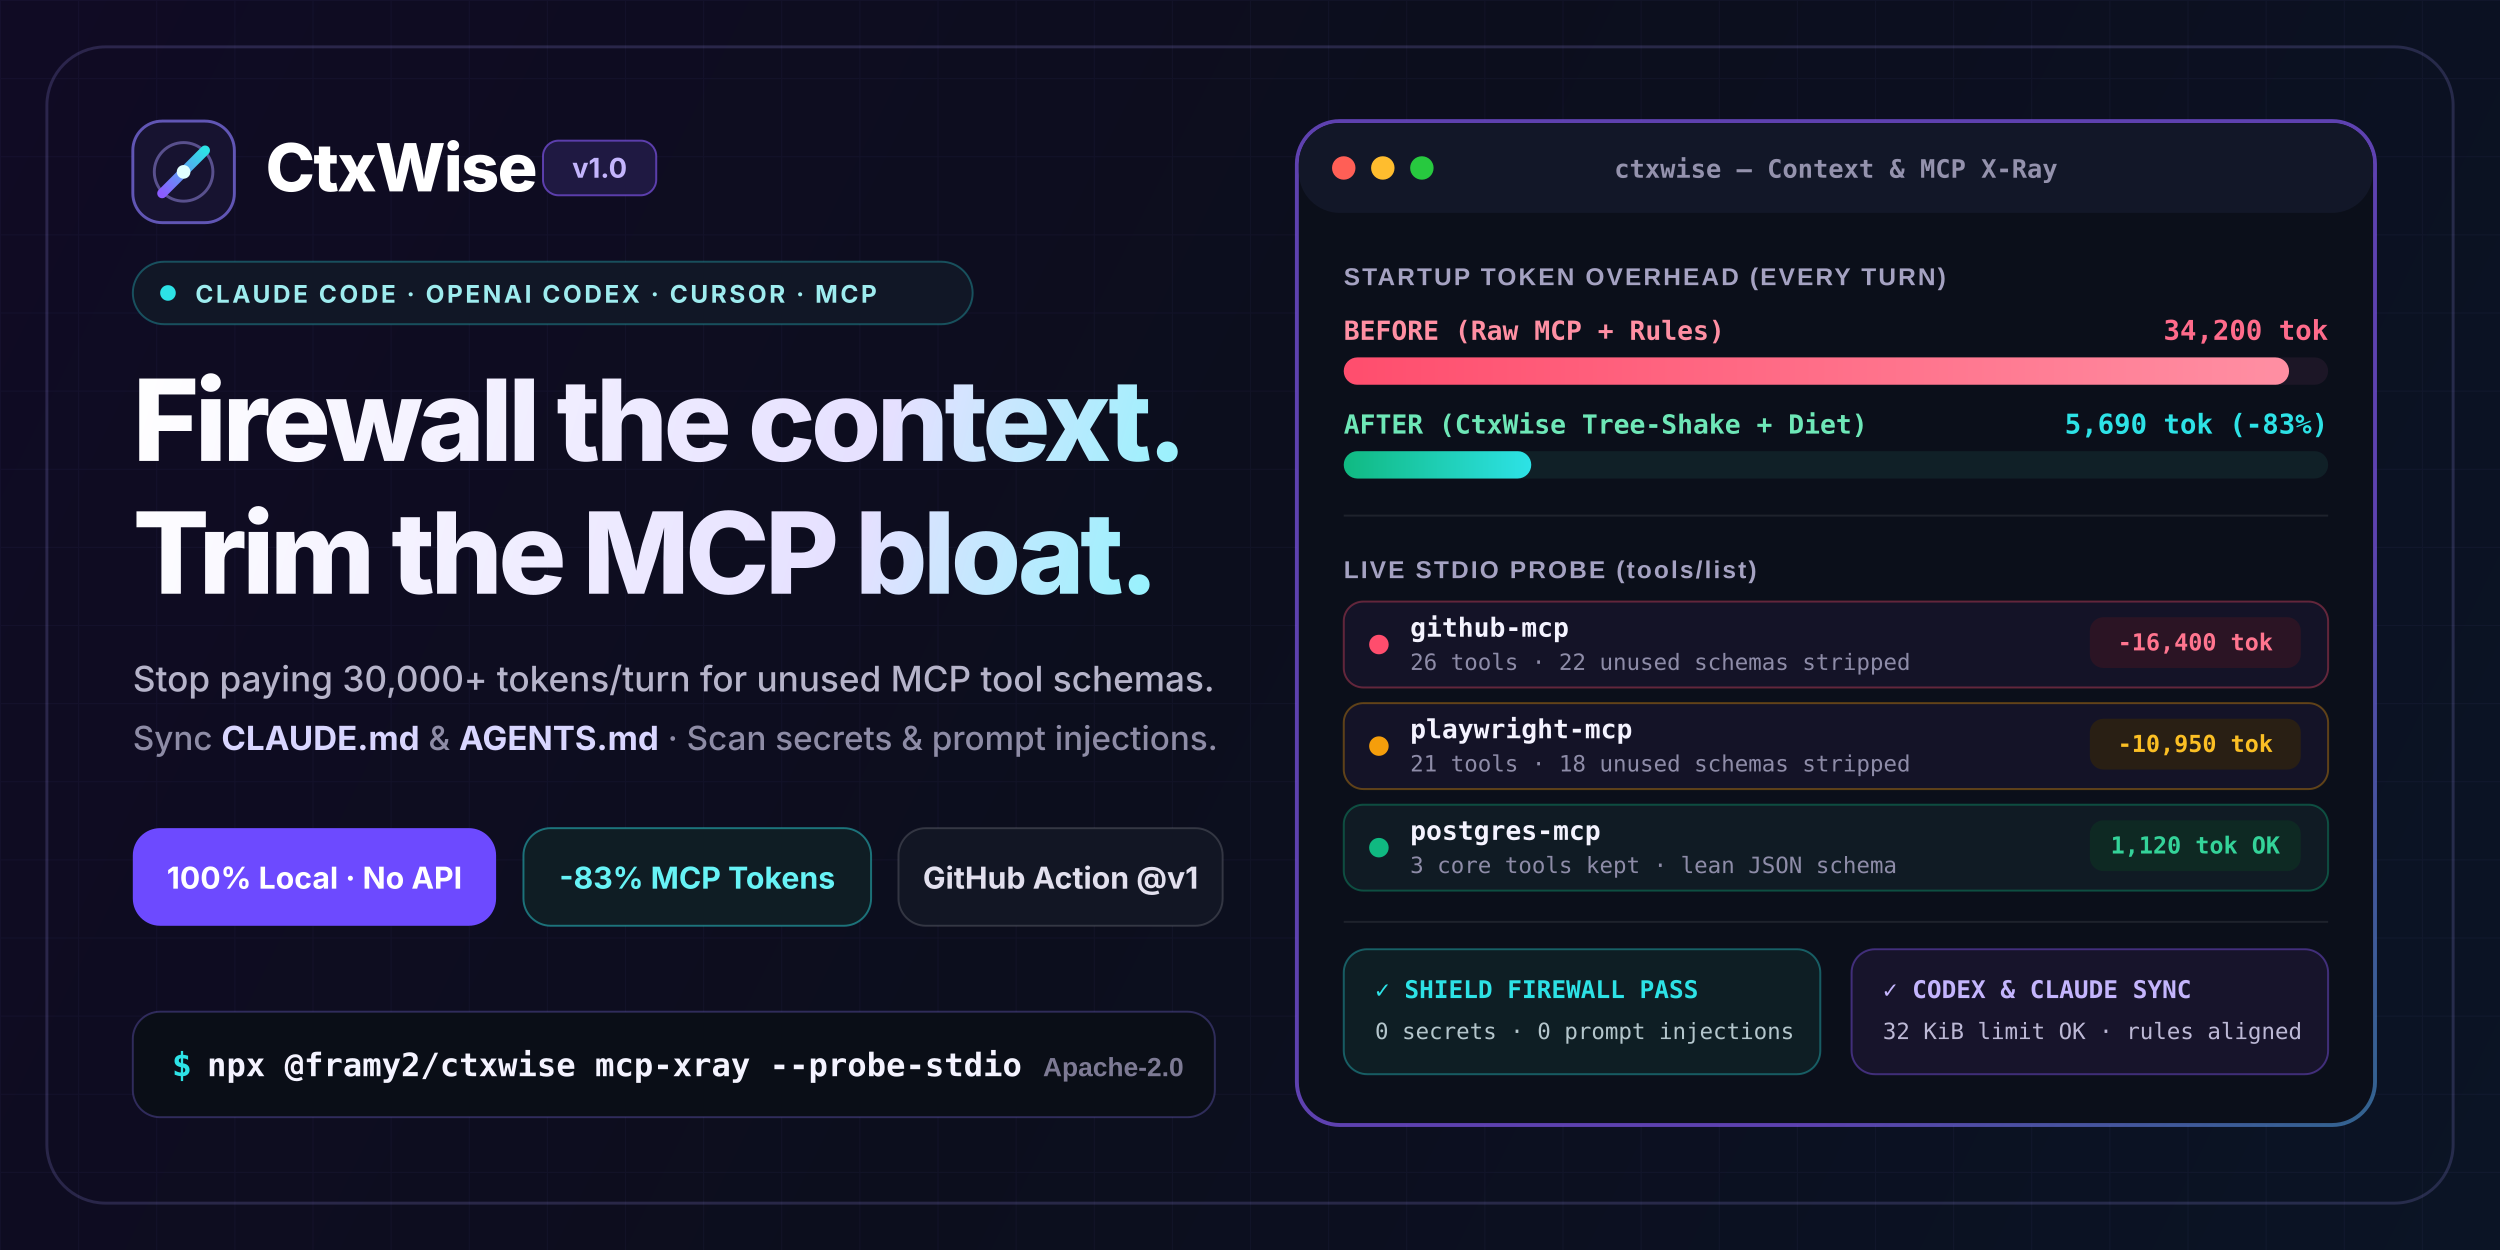
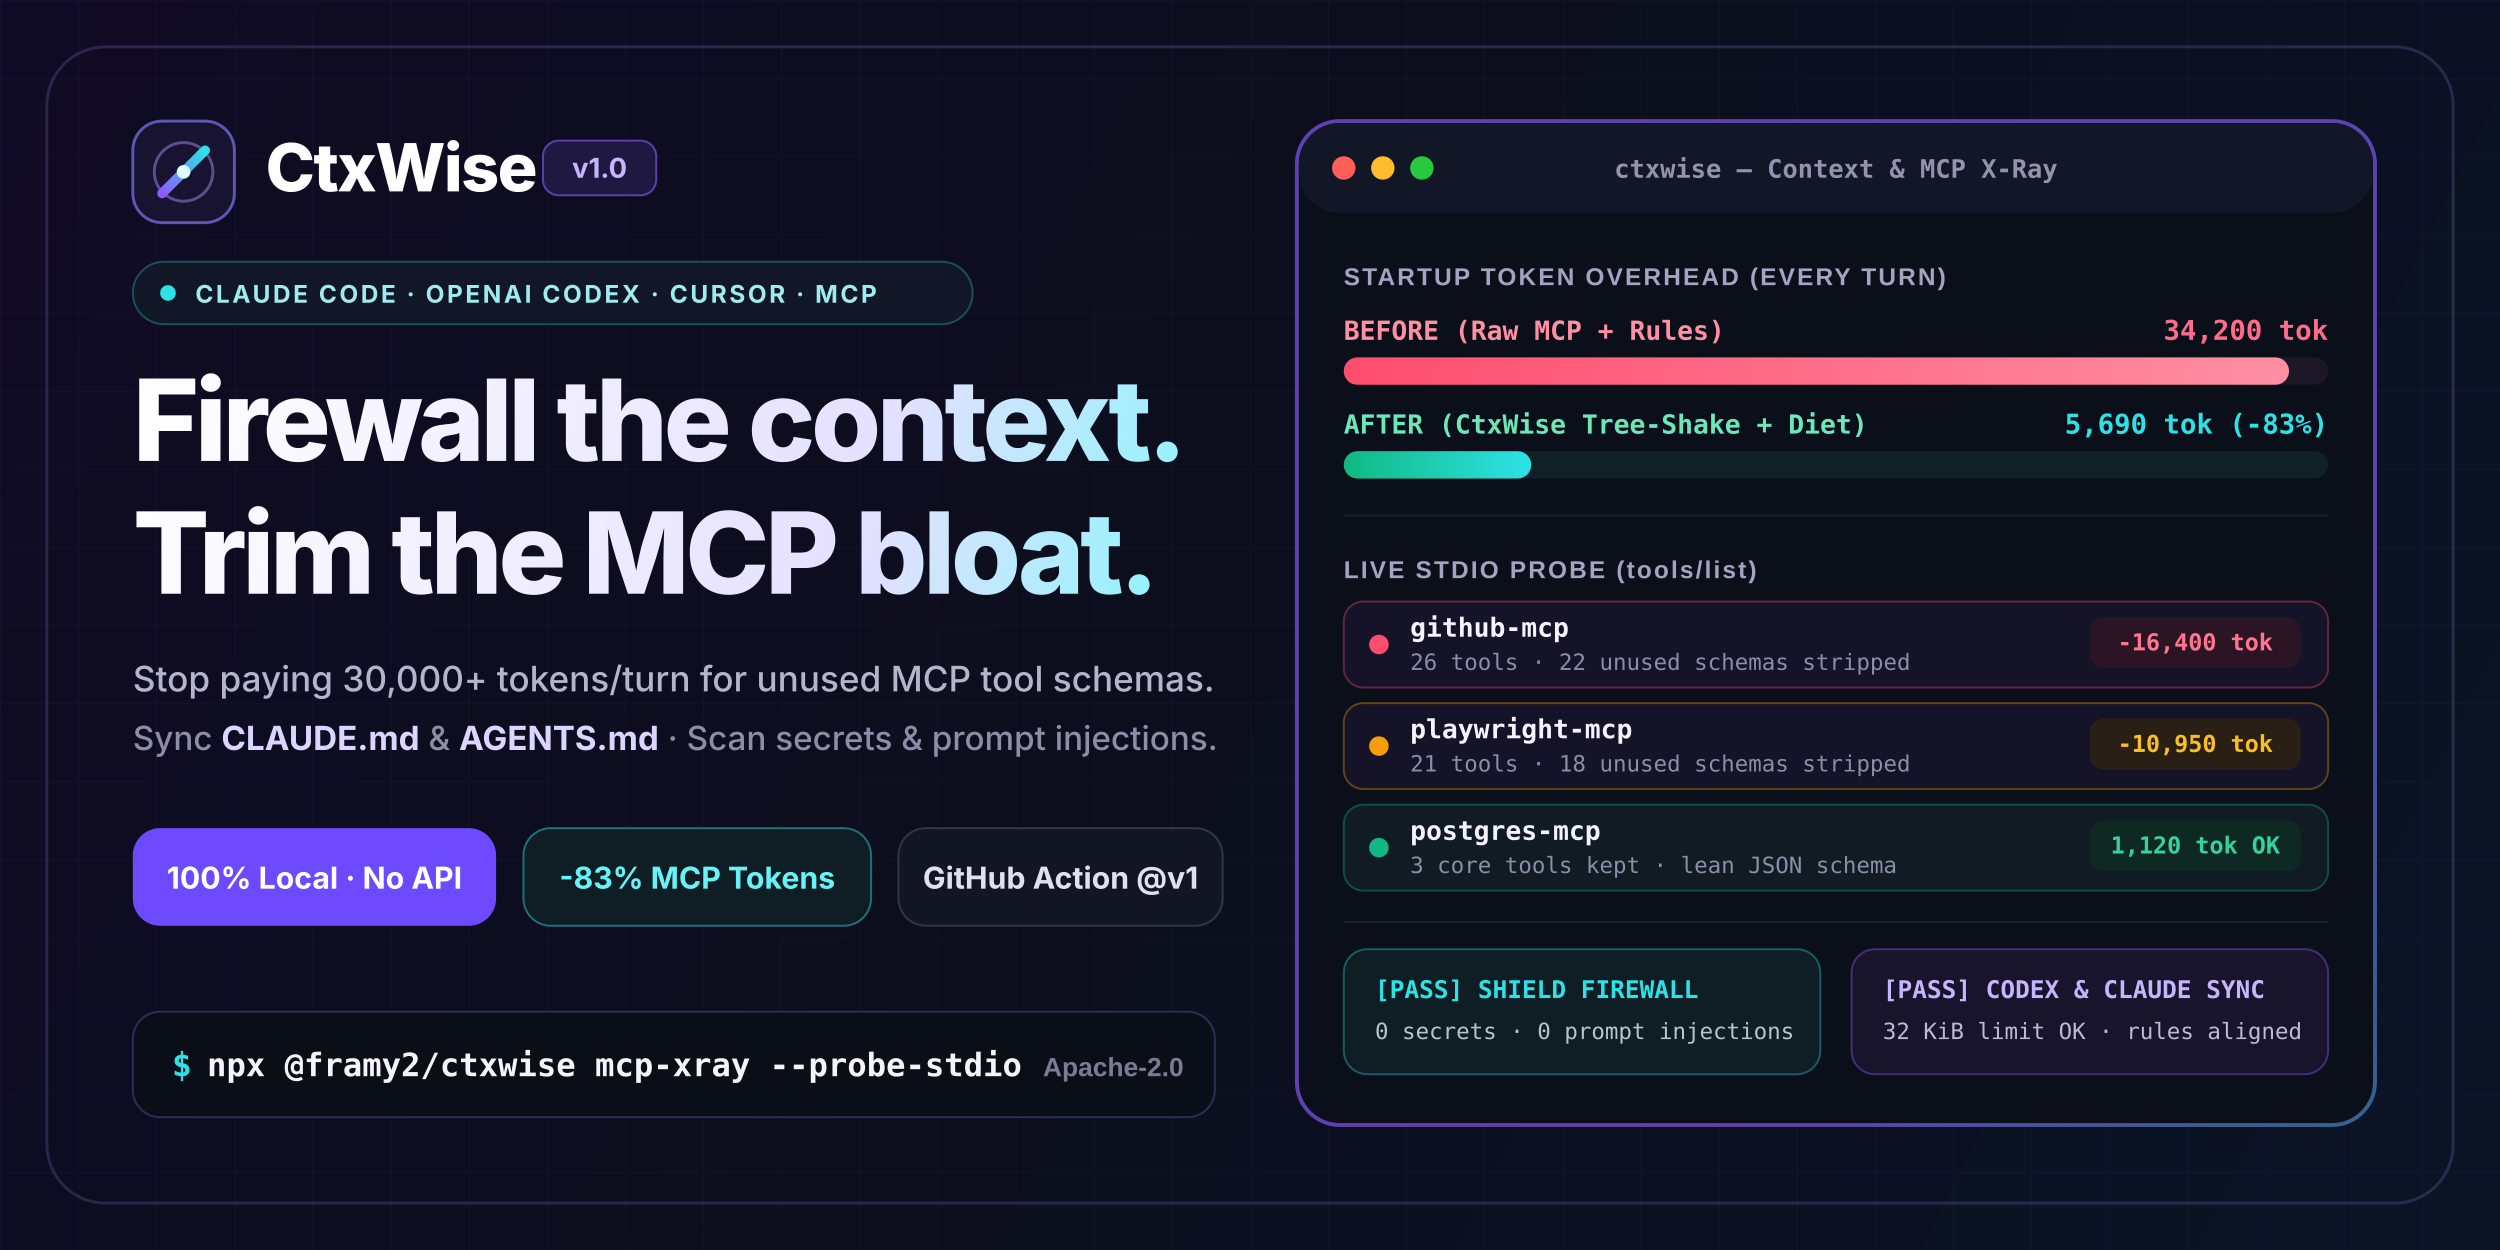
<svg xmlns="http://www.w3.org/2000/svg" width="1280" height="640" viewBox="0 0 1280 640" role="img" aria-labelledby="title desc">
  <defs>
    <linearGradient id="bg" x1="0" y1="0" x2="1280" y2="640" gradientUnits="userSpaceOnUse">
      <stop offset="0" stop-color="#0B081B" />
      <stop offset="0.48" stop-color="#070B14" />
      <stop offset="1" stop-color="#06121C" />
    </linearGradient>
    <radialGradient id="glowLeft" cx="0" cy="0" r="1" gradientTransform="translate(260 180) rotate(90) scale(380)">
      <stop stop-color="#7C5CFF" stop-opacity="0.22" />
      <stop offset="1" stop-color="#7C5CFF" stop-opacity="0" />
    </radialGradient>
    <radialGradient id="glowRight" cx="0" cy="0" r="1" gradientTransform="translate(940 320) rotate(90) scale(410)">
      <stop stop-color="#2DE2E6" stop-opacity="0.18" />
      <stop offset="0.55" stop-color="#8B5CFF" stop-opacity="0.12" />
      <stop offset="1" stop-color="#070B14" stop-opacity="0" />
    </radialGradient>
    <linearGradient id="ray" x1="0" y1="1" x2="1" y2="0">
      <stop offset="0" stop-color="#8B5CFF" />
      <stop offset="1" stop-color="#2DE2E6" />
    </linearGradient>
    <linearGradient id="headline" x1="68" y1="170" x2="640" y2="330" gradientUnits="userSpaceOnUse">
      <stop offset="0" stop-color="#FFFFFF" />
      <stop offset="0.65" stop-color="#E5E0FF" />
      <stop offset="1" stop-color="#7AF8FC" />
    </linearGradient>
    <linearGradient id="redBar" x1="0" y1="0" x2="1" y2="0">
      <stop offset="0" stop-color="#FF4D6D" />
      <stop offset="1" stop-color="#FF8FA3" />
    </linearGradient>
    <linearGradient id="cyanBar" x1="0" y1="0" x2="1" y2="0">
      <stop offset="0" stop-color="#10B981" />
      <stop offset="1" stop-color="#2DE2E6" />
    </linearGradient>
    <linearGradient id="cardBorder" x1="680" y1="70" x2="1210" y2="570" gradientUnits="userSpaceOnUse">
      <stop offset="0" stop-color="#8B5CFF" stop-opacity="0.65" />
      <stop offset="0.5" stop-color="#2DE2E6" stop-opacity="0.45" />
      <stop offset="1" stop-color="#8B5CFF" stop-opacity="0.2" />
    </linearGradient>
    <pattern id="grid" width="40" height="40" patternUnits="userSpaceOnUse">
      <path d="M40 0H0V40" fill="none" stroke="#A99BFF" stroke-opacity="0.04" />
    </pattern>
  </defs>
  <rect width="1280" height="640" fill="url(#bg)" />
  <rect width="1280" height="640" fill="url(#grid)" />
  <rect width="1280" height="640" fill="url(#glowLeft)" />
  <rect width="1280" height="640" fill="url(#glowRight)" />
  <rect x="24" y="24" width="1232" height="592" rx="30" fill="none" stroke="#A99BFF" stroke-opacity="0.18" stroke-width="1.5" />
  <g font-family="Segoe UI, Inter, Arial, sans-serif">
    <g transform="translate(68 62)">
      <rect width="52" height="52" rx="15" fill="#171330" stroke="#8B7CFF" stroke-opacity="0.65" stroke-width="1.5" />
      <circle cx="26" cy="26" r="15" fill="none" stroke="#A99BFF" stroke-opacity="0.45" stroke-width="1.5" />
      <path d="M15 37 L37 15" stroke="url(#ray)" stroke-width="5" stroke-linecap="round" />
      <circle cx="26" cy="26" r="3.5" fill="#E0FFFF" />
      <text x="68" y="36" fill="#FFFFFF" font-size="34" font-weight="800" letter-spacing="-0.8">CtxWise</text>
      <rect x="210" y="10" width="58" height="28" rx="8" fill="#1F1942" stroke="#8B5CFF" stroke-opacity="0.6" />
      <text x="239" y="29" text-anchor="middle" fill="#C4B5FD" font-size="14" font-weight="700">v1.0</text>
    </g>
    <g transform="translate(68 134)">
      <rect width="430" height="32" rx="16" fill="#111726" stroke="#2DE2E6" stroke-opacity="0.3" />
      <circle cx="18" cy="16" r="4" fill="#2DE2E6" />
      <text x="32" y="21" fill="#9EECEF" font-size="12.5" font-weight="700" letter-spacing="1.3">CLAUDE CODE · OPENAI CODEX · CURSOR · MCP</text>
    </g>
    <text x="68" y="236" fill="url(#headline)" font-size="58" font-weight="800" letter-spacing="-2.2">Firewall the context.</text>
    <text x="68" y="304" fill="url(#headline)" font-size="58" font-weight="800" letter-spacing="-2.2">Trim the MCP bloat.</text>
    <text x="68" y="354" fill="#B6B4CA" font-size="18" font-weight="500">
      Stop paying 30,000+ tokens/turn for unused MCP tool schemas.
    </text>
    <text x="68" y="384" fill="#8E8CA6" font-size="17" font-weight="500">
      Sync <tspan fill="#D9D6FF" font-weight="700">CLAUDE.md</tspan> &amp; <tspan fill="#D9D6FF" font-weight="700">AGENTS.md</tspan> · Scan secrets &amp; prompt injections.
    </text>
    <g transform="translate(68 424)">
      <rect width="186" height="50" rx="14" fill="#6D4AFF" />
      <text x="93" y="31" text-anchor="middle" fill="#FFFFFF" font-size="15.5" font-weight="700">100% Local · No API</text>
      <rect x="200" width="178" height="50" rx="14" fill="#0F1D24" stroke="#2DE2E6" stroke-opacity="0.45" />
      <text x="289" y="31" text-anchor="middle" fill="#67F3F6" font-size="15.5" font-weight="700">-83% MCP Tokens</text>
      <rect x="392" width="166" height="50" rx="14" fill="#121624" stroke="#FFFFFF" stroke-opacity="0.15" />
      <text x="475" y="31" text-anchor="middle" fill="#E2E0EE" font-size="15.5" font-weight="650">GitHub Action @v1</text>
    </g>
    <g transform="translate(68 518)">
      <rect width="554" height="54" rx="14" fill="#0A0E17" stroke="#8B7CFF" stroke-opacity="0.28" />
      <text x="20" y="33" fill="#2DE2E6" font-family="Consolas, monospace" font-size="17" font-weight="700">$</text>
      <text x="38" y="33" fill="#F4F3FF" font-family="Consolas, monospace" font-size="16.5" font-weight="600">npx @framy2/ctxwise mcp-xray --probe-stdio</text>
      <text x="466" y="33" fill="#7D7A94" font-family="Segoe UI, Arial, sans-serif" font-size="13.5" font-weight="600">Apache-2.0</text>
    </g>
  </g>
  <g transform="translate(664 62)" font-family="Consolas, 'Cascadia Code', monospace">
    <rect x="0" y="0" width="552" height="514" rx="22" fill="#0B0F1A" stroke="url(#cardBorder)" stroke-width="2" />
    <rect x="1" y="1" width="550" height="46" rx="21" fill="#121728" />
    <circle cx="24" cy="24" r="6" fill="#FF5F56" />
    <circle cx="44" cy="24" r="6" fill="#FFBD2E" />
    <circle cx="64" cy="24" r="6" fill="#27C93F" />
    <text x="276" y="29" text-anchor="middle" fill="#9492AD" font-size="13" font-weight="600">ctxwise — Context &amp; MCP X-Ray</text>
    <g transform="translate(24 66)">
      <text x="0" y="18" fill="#A5A2C2" font-family="Segoe UI, Arial, sans-serif" font-size="12.5" font-weight="700" letter-spacing="1.1">STARTUP TOKEN OVERHEAD (EVERY TURN)</text>
      <text x="0" y="46" fill="#FF8FA3" font-size="13.5" font-weight="700">BEFORE (Raw MCP + Rules)</text>
      <text x="504" y="46" text-anchor="end" fill="#FF6B8B" font-size="14" font-weight="700">34,200 tok</text>
      <rect x="0" y="55" width="504" height="14" rx="7" fill="#1C1626" />
      <rect x="0" y="55" width="484" height="14" rx="7" fill="url(#redBar)" />
      <text x="0" y="94" fill="#6EE7B7" font-size="13.5" font-weight="700">AFTER (CtxWise Tree-Shake + Diet)</text>
      <text x="504" y="94" text-anchor="end" fill="#2DE2E6" font-size="14" font-weight="700">5,690 tok (-83%)</text>
      <rect x="0" y="103" width="504" height="14" rx="7" fill="#102027" />
      <rect x="0" y="103" width="96" height="14" rx="7" fill="url(#cyanBar)" />
    </g>
    <line x1="24" y1="202" x2="528" y2="202" stroke="#FFFFFF" stroke-opacity="0.08" />
    <g transform="translate(24 220)">
      <text x="0" y="14" fill="#A5A2C2" font-family="Segoe UI, Arial, sans-serif" font-size="12.5" font-weight="700" letter-spacing="1.1">LIVE STDIO PROBE (tools/list)</text>
      <rect x="0" y="26" width="504" height="44" rx="10" fill="#141327" stroke="#FF4D6D" stroke-opacity="0.35" />
      <circle cx="18" cy="48" r="5" fill="#FF4D6D" />
      <text x="34" y="44" fill="#F4F3FF" font-size="13.5" font-weight="700">github-mcp</text>
      <text x="34" y="61" fill="#8E8CA8" font-size="11.5">26 tools · 22 unused schemas stripped</text>
      <rect x="382" y="34" width="108" height="26" rx="7" fill="#2B1424" />
      <text x="436" y="51" text-anchor="middle" fill="#FF758F" font-size="12" font-weight="700">-16,400 tok</text>
      <rect x="0" y="78" width="504" height="44" rx="10" fill="#141327" stroke="#F59E0B" stroke-opacity="0.35" />
      <circle cx="18" cy="100" r="5" fill="#F59E0B" />
      <text x="34" y="96" fill="#F4F3FF" font-size="13.5" font-weight="700">playwright-mcp</text>
      <text x="34" y="113" fill="#8E8CA8" font-size="11.5">21 tools · 18 unused schemas stripped</text>
      <rect x="382" y="86" width="108" height="26" rx="7" fill="#291F14" />
      <text x="436" y="103" text-anchor="middle" fill="#FBBF24" font-size="12" font-weight="700">-10,950 tok</text>
      <rect x="0" y="130" width="504" height="44" rx="10" fill="#101B24" stroke="#10B981" stroke-opacity="0.35" />
      <circle cx="18" cy="152" r="5" fill="#10B981" />
      <text x="34" y="148" fill="#F4F3FF" font-size="13.5" font-weight="700">postgres-mcp</text>
      <text x="34" y="165" fill="#8E8CA8" font-size="11.5">3 core tools kept · lean JSON schema</text>
      <rect x="382" y="138" width="108" height="26" rx="7" fill="#0E2923" />
      <text x="436" y="155" text-anchor="middle" fill="#34D399" font-size="12" font-weight="700">1,120 tok OK</text>
    </g>
    <line x1="24" y1="410" x2="528" y2="410" stroke="#FFFFFF" stroke-opacity="0.08" />
    <g transform="translate(24 424)">
      <rect x="0" y="0" width="244" height="64" rx="12" fill="#0E1E24" stroke="#2DE2E6" stroke-opacity="0.35" />
-       <text x="16" y="25" fill="#2DE2E6" font-size="12.5" font-weight="700">✓ SHIELD FIREWALL PASS</text>
+       <text x="16" y="25" fill="#2DE2E6" font-size="12.5" font-weight="700">[PASS] SHIELD FIREWALL</text>
      <text x="16" y="46" fill="#B4C6CC" font-size="11.5">0 secrets · 0 prompt injections</text>
      <rect x="260" y="0" width="244" height="64" rx="12" fill="#17142B" stroke="#8B5CFF" stroke-opacity="0.4" />
-       <text x="276" y="25" fill="#C4B5FD" font-size="12.5" font-weight="700">✓ CODEX &amp; CLAUDE SYNC</text>
+       <text x="276" y="25" fill="#C4B5FD" font-size="12.5" font-weight="700">[PASS] CODEX &amp; CLAUDE SYNC</text>
      <text x="276" y="46" fill="#BDB9D6" font-size="11.5">32 KiB limit OK · rules aligned</text>
    </g>
  </g>
</svg>
